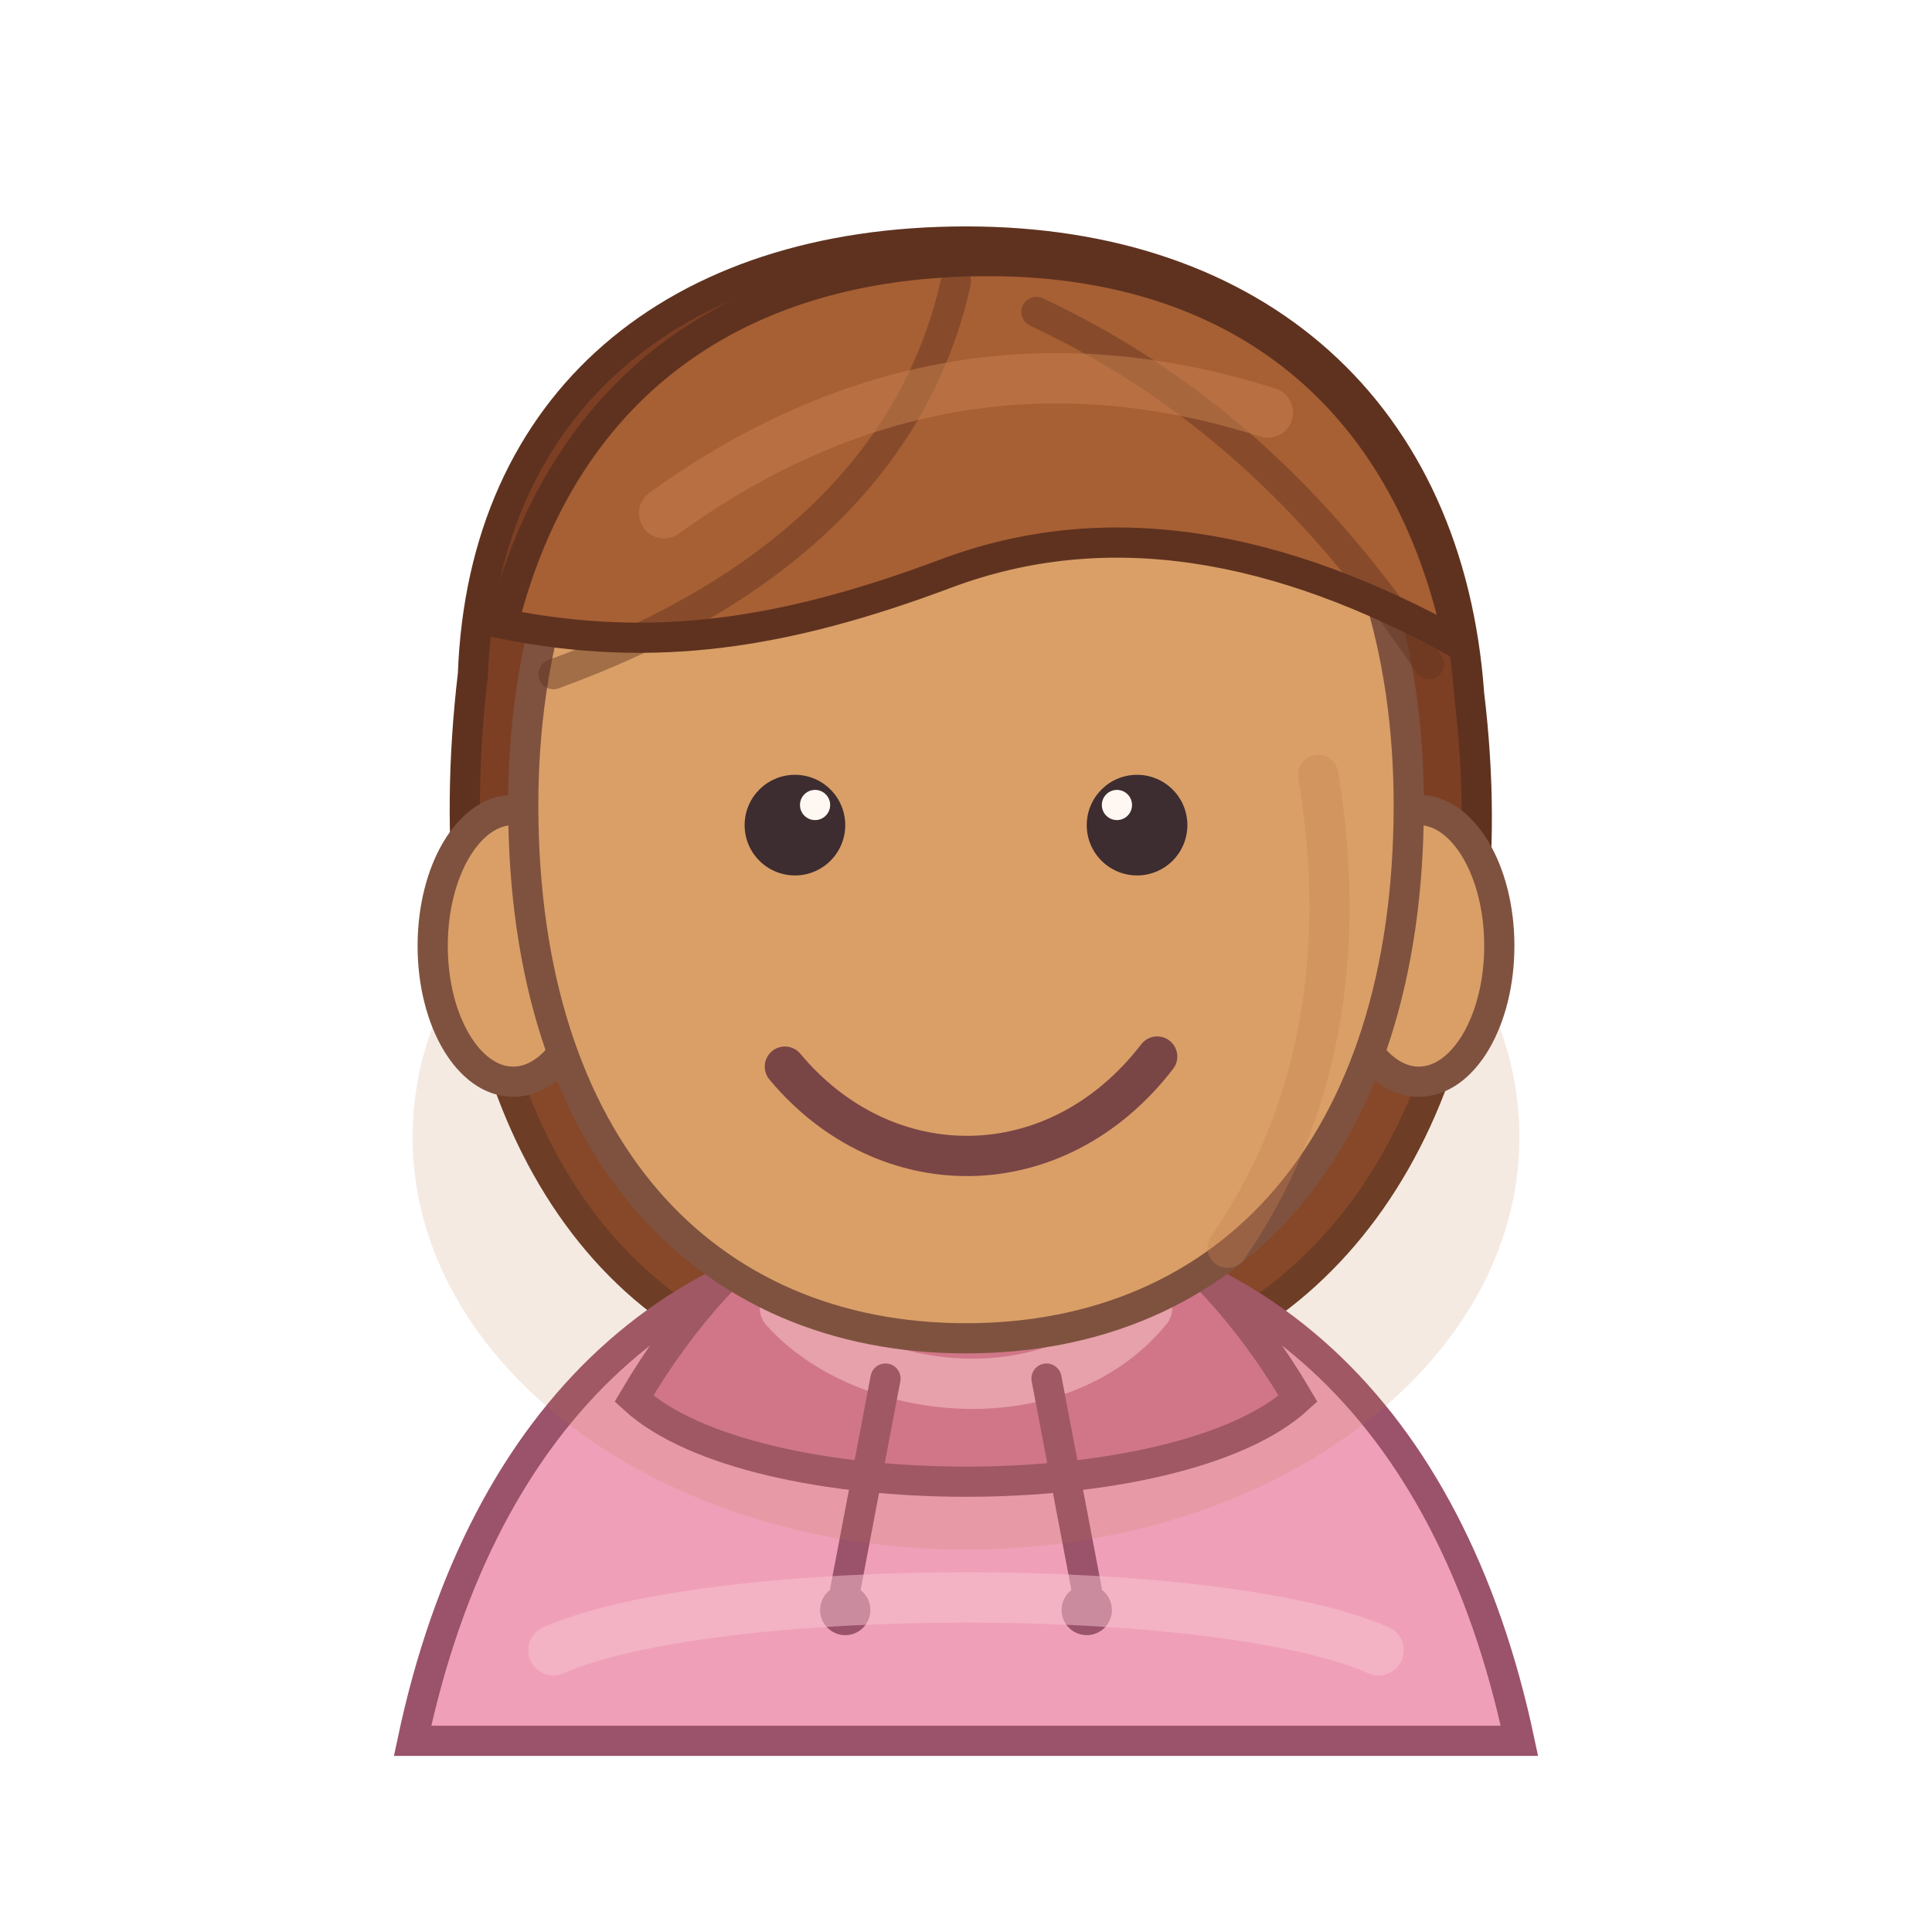
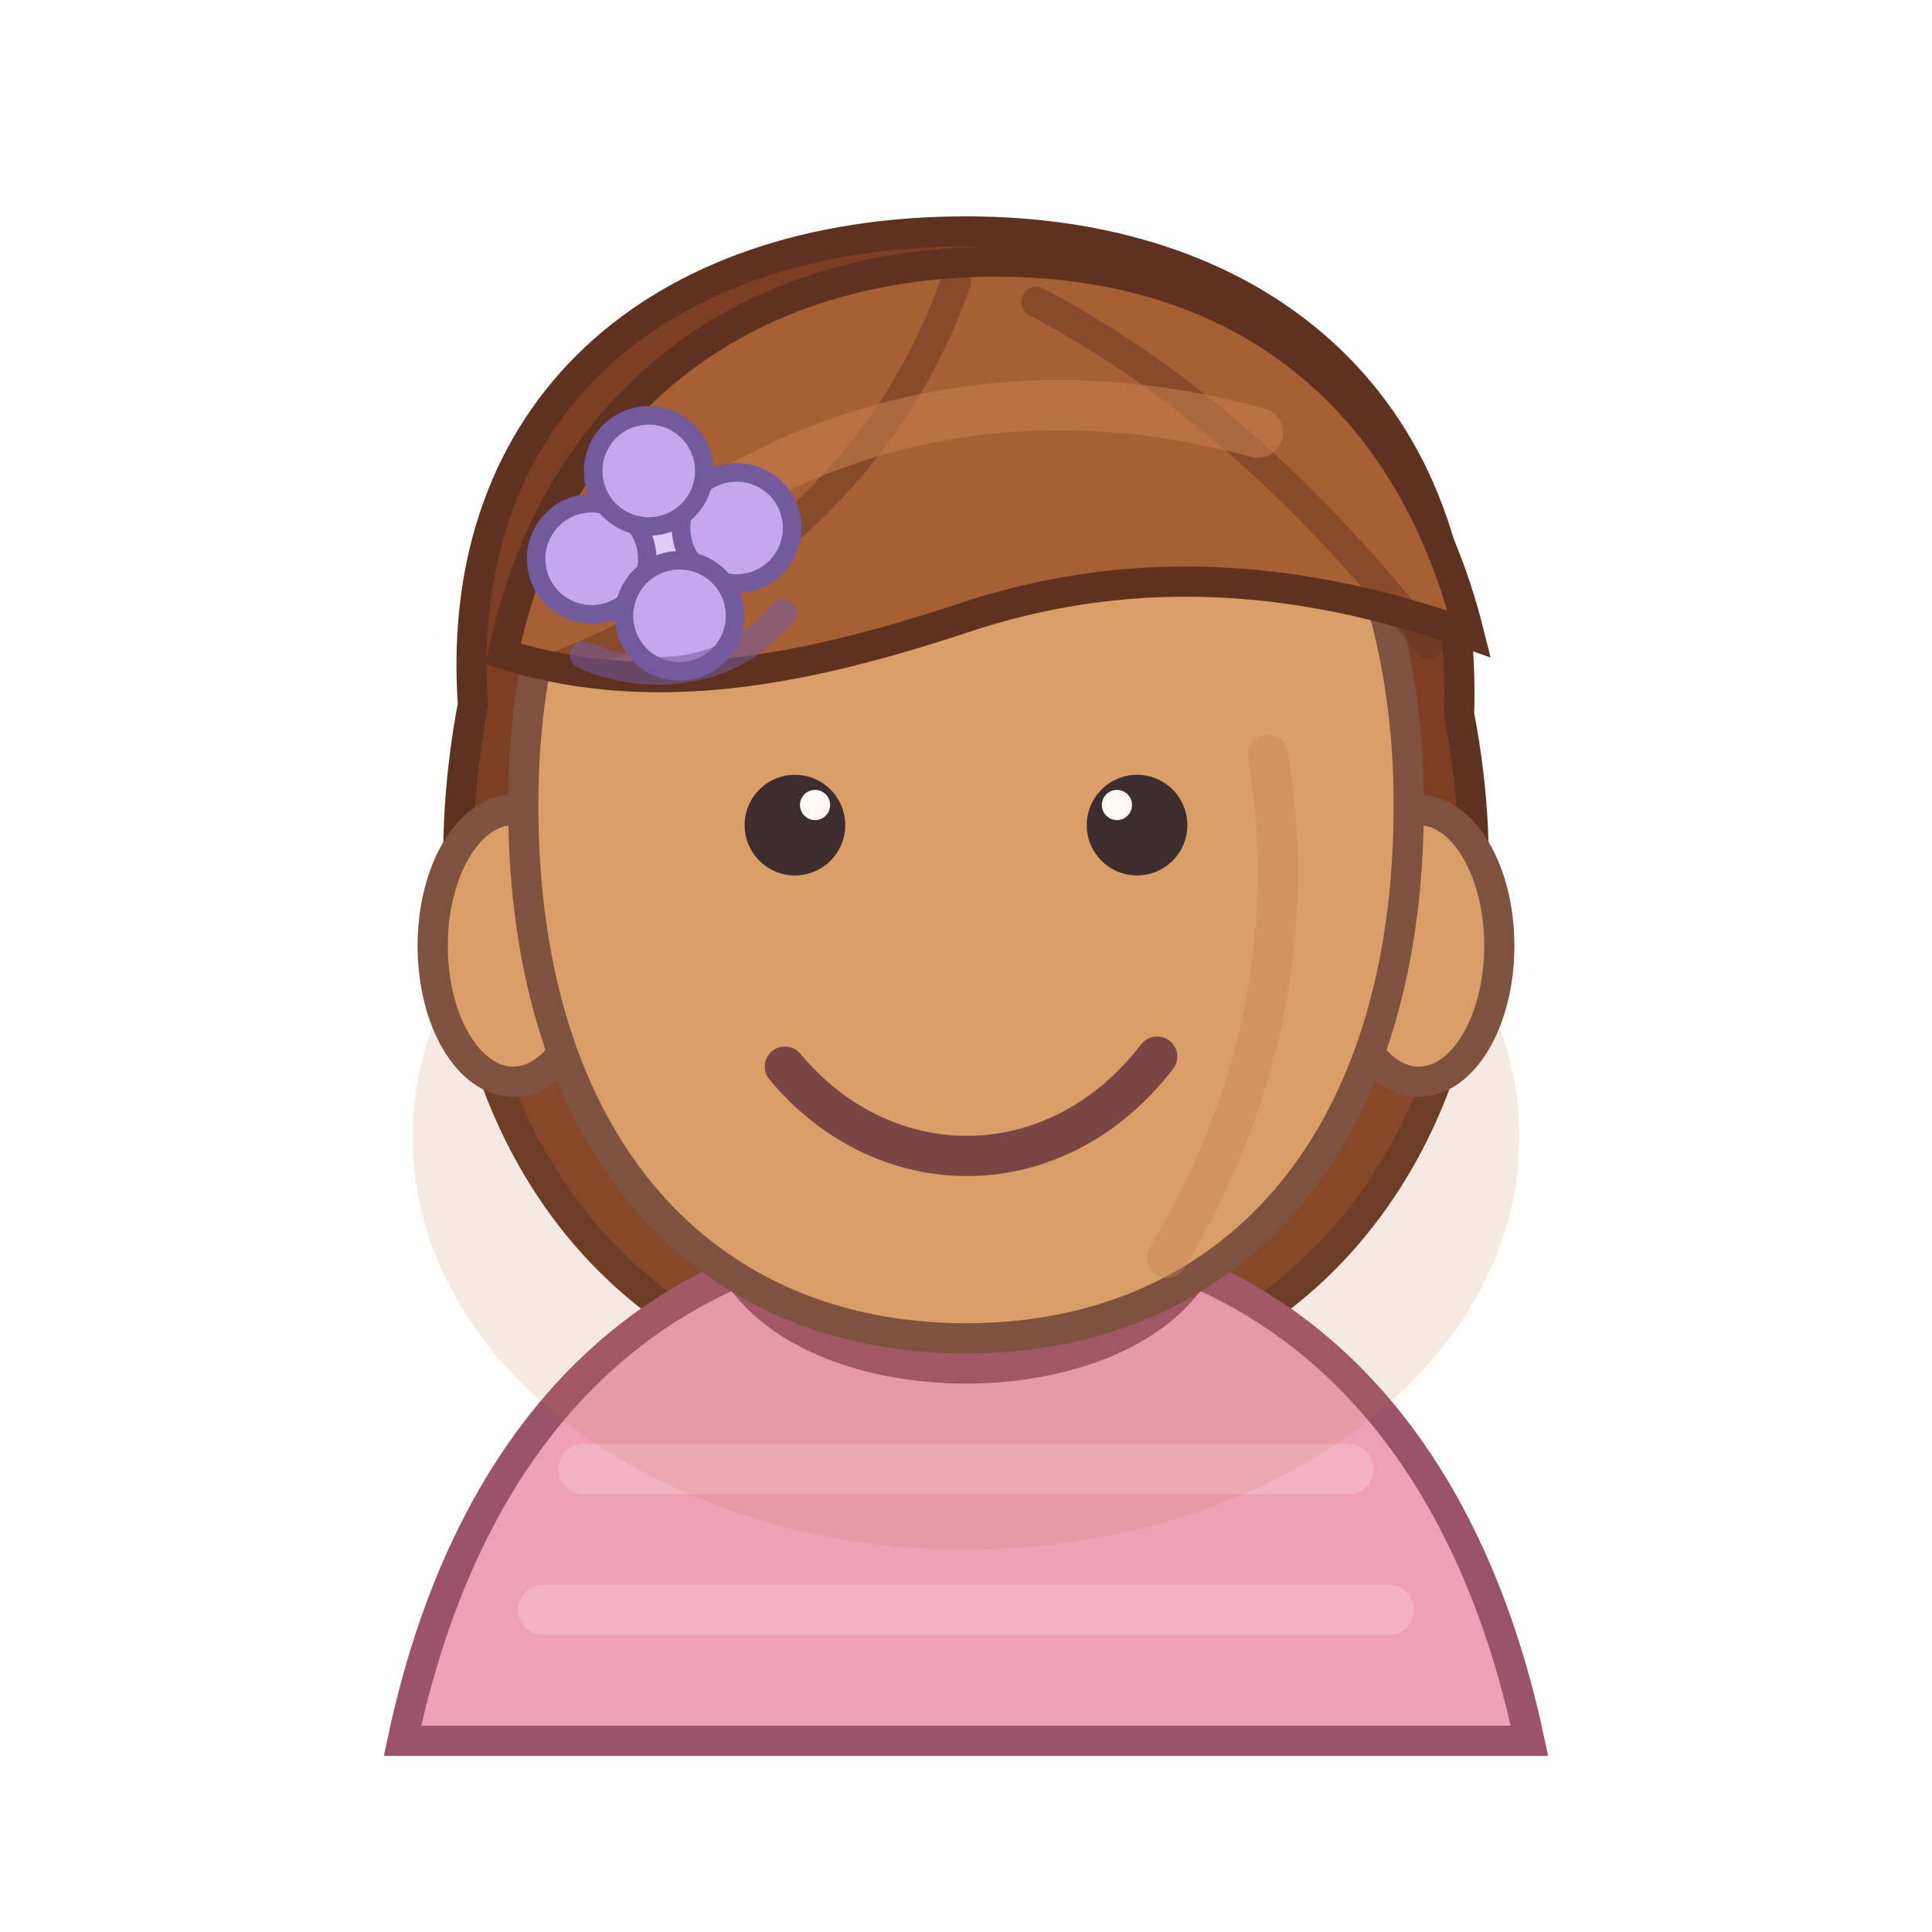
<svg xmlns="http://www.w3.org/2000/svg" viewBox="0 0 192 192" width="192" height="192" role="img" aria-label="HomeOps Avatar V2 sample">
  <g id="avatar-v2-layer-back-hair">
-     <path data-hair-style="longSoft" d="M47 67c1-27 20-43 49-43s48 17 50 45c4 33-8 58-30 66-4-18-7-35-20-51-12 16-16 33-20 51-22-8-33-34-29-68z" fill="#7d3f24" stroke="#5f321f" stroke-width="3" />
+     <path data-hair-style="longSoft" d="M47 70c-2-29 18-47 49-47 30 0 50 18 49 48 6 31-7 57-31 65-2-17-7-35-18-51-11 16-16 34-18 51-24-8-37-34-31-66z" fill="#7d3f24" stroke="#5f321f" stroke-width="3" />
+     <path d="M61 74c-2 22 3 42 16 58M132 74c2 22-3 42-17 58" fill="none" stroke="#5f321f" stroke-width="3" stroke-linecap="round" opacity="0.38" />
  </g>
  <g id="avatar-v2-layer-shirt">
-     <path d="M41 173c7-33 27-51 55-51s48 18 55 51z" fill="#efa0b8" stroke="#9b526b" stroke-width="3" />
-     <path d="M63 139c10-17 23-24 33-24s23 7 33 24c-12 11-54 11-66 0z" fill="#d67595" stroke="#9b526b" stroke-width="3" />
-     <path d="M78 130c8 9 27 11 36 0" fill="none" stroke="#fac3d2" stroke-width="5" stroke-linecap="round" opacity="0.65" />
-     <path d="M88 137l-4 21M104 137l4 21" stroke="#9b526b" stroke-width="3" stroke-linecap="round" />
-     <circle cx="84" cy="160" r="2.5" fill="#9b526b" />
-     <circle cx="108" cy="160" r="2.5" fill="#9b526b" />
-     <path d="M55 164c16-7 66-7 82 0" fill="none" stroke="#fac3d2" stroke-width="5" stroke-linecap="round" opacity="0.5" />
+     <path data-clothing-asset="sweater" d="M40 173c7-33 27-51 56-51s49 18 56 51z" fill="#efa0b8" stroke="#9b526b" stroke-width="3" />
+     <path d="M73 125c7 14 39 14 46 0" fill="none" stroke="#9b526b" stroke-width="4" />
+     <path d="M58 146h76M54 160h84" stroke="#fac3d2" stroke-width="5" stroke-linecap="round" opacity="0.5" />
  </g>
  <g id="avatar-v2-layer-base">
    <ellipse cx="96" cy="113" rx="55" ry="41" fill="#b97845" opacity="0.16" />
    <ellipse data-anatomy="ear-left" cx="51" cy="94" rx="8" ry="13.5" fill="#d99f67" stroke="#7f523f" stroke-width="3" />
    <ellipse data-anatomy="ear-right" cx="141" cy="94" rx="8" ry="13.5" fill="#d99f67" stroke="#7f523f" stroke-width="3" />
    <path data-anatomy="head-oval" d="M96 27c27 0 44 22 44 53 0 34-18 53-44 53s-44-19-44-53c0-31 17-53 44-53z" fill="#d99f67" stroke="#7f523f" stroke-width="3" />
    <path d="M71 49c17-17 45-21 64-2" fill="none" stroke="#efbd87" stroke-width="8" stroke-linecap="round" opacity="0.4" />
    <circle cx="79" cy="82" r="5" fill="#3d2c30" />
    <circle cx="113" cy="82" r="5" fill="#3d2c30" />
    <circle cx="81" cy="80" r="1.5" fill="#fff8f2" />
    <circle cx="111" cy="80" r="1.5" fill="#fff8f2" />
    <path d="M78 106c10 12 27 12 37-1" fill="none" stroke="#7a4545" stroke-width="4" stroke-linecap="round" />
  </g>
  <g id="avatar-v2-layer-front-hair">
-     <path d="M50 62c6-24 24-37 51-36 23 1 39 14 44 38-18-10-35-13-51-7-16 6-29 8-44 5z" fill="#a75f34" stroke="#5f321f" stroke-width="3" />
-     <path d="M95 28c-4 18-18 31-40 39M103 31c17 8 29 20 39 35" fill="none" stroke="#5f321f" stroke-width="3" stroke-linecap="round" opacity="0.45" />
+     <path data-hair-style="longSoft" d="M50 65c5-24 23-39 49-39 24 0 41 13 47 37-17-6-33-7-49-2-15 5-31 9-47 4z" fill="#a75f34" stroke="#5f321f" stroke-width="3" />
+     <path d="M95 28c-6 17-19 30-39 38M103 30c15 8 27 19 39 34" fill="none" stroke="#5f321f" stroke-width="3" stroke-linecap="round" opacity="0.45" />
  </g>
  <g id="avatar-v2-layer-hair-highlights">
-     <path d="M66 51c18-13 38-17 60-10" fill="none" stroke="#c98250" stroke-width="5" stroke-linecap="round" opacity="0.5" />
-     <path d="M131 77c3 18 0 34-9 47" fill="none" stroke="#c98250" stroke-width="4" stroke-linecap="round" opacity="0.35" />
+     <path data-hair-highlight="longSoft" d="M65 54c17-13 38-17 60-11" fill="none" stroke="#c98250" stroke-width="5" stroke-linecap="round" opacity="0.52" />
+     <path data-hair-highlight="longSoft" d="M126 75c3 18-1 35-10 50" fill="none" stroke="#c98250" stroke-width="4" stroke-linecap="round" opacity="0.38" />
+   </g>
+   <g id="avatar-v2-layer-accessory" data-avatar-mount="hairLeft" transform="translate(66 54) rotate(-12) scale(0.92)">
+     <circle data-accessory-asset="flower" cx="0" cy="0" r="5" fill="#decdf7" stroke="#725a9f" stroke-width="2" />
+     <circle cx="-8" cy="0" r="6" fill="#c5a7ef" stroke="#725a9f" stroke-width="2" />
+     <circle cx="8" cy="0" r="6" fill="#c5a7ef" stroke="#725a9f" stroke-width="2" />
+     <circle cx="0" cy="-8" r="6" fill="#c5a7ef" stroke="#725a9f" stroke-width="2" />
+     <circle cx="0" cy="8" r="6" fill="#c5a7ef" stroke="#725a9f" stroke-width="2" />
+     <path d="M-11 10c7 5 16 5 22 0" fill="none" stroke="#725a9f" stroke-width="3" stroke-linecap="round" opacity="0.55" />
  </g>
</svg>
